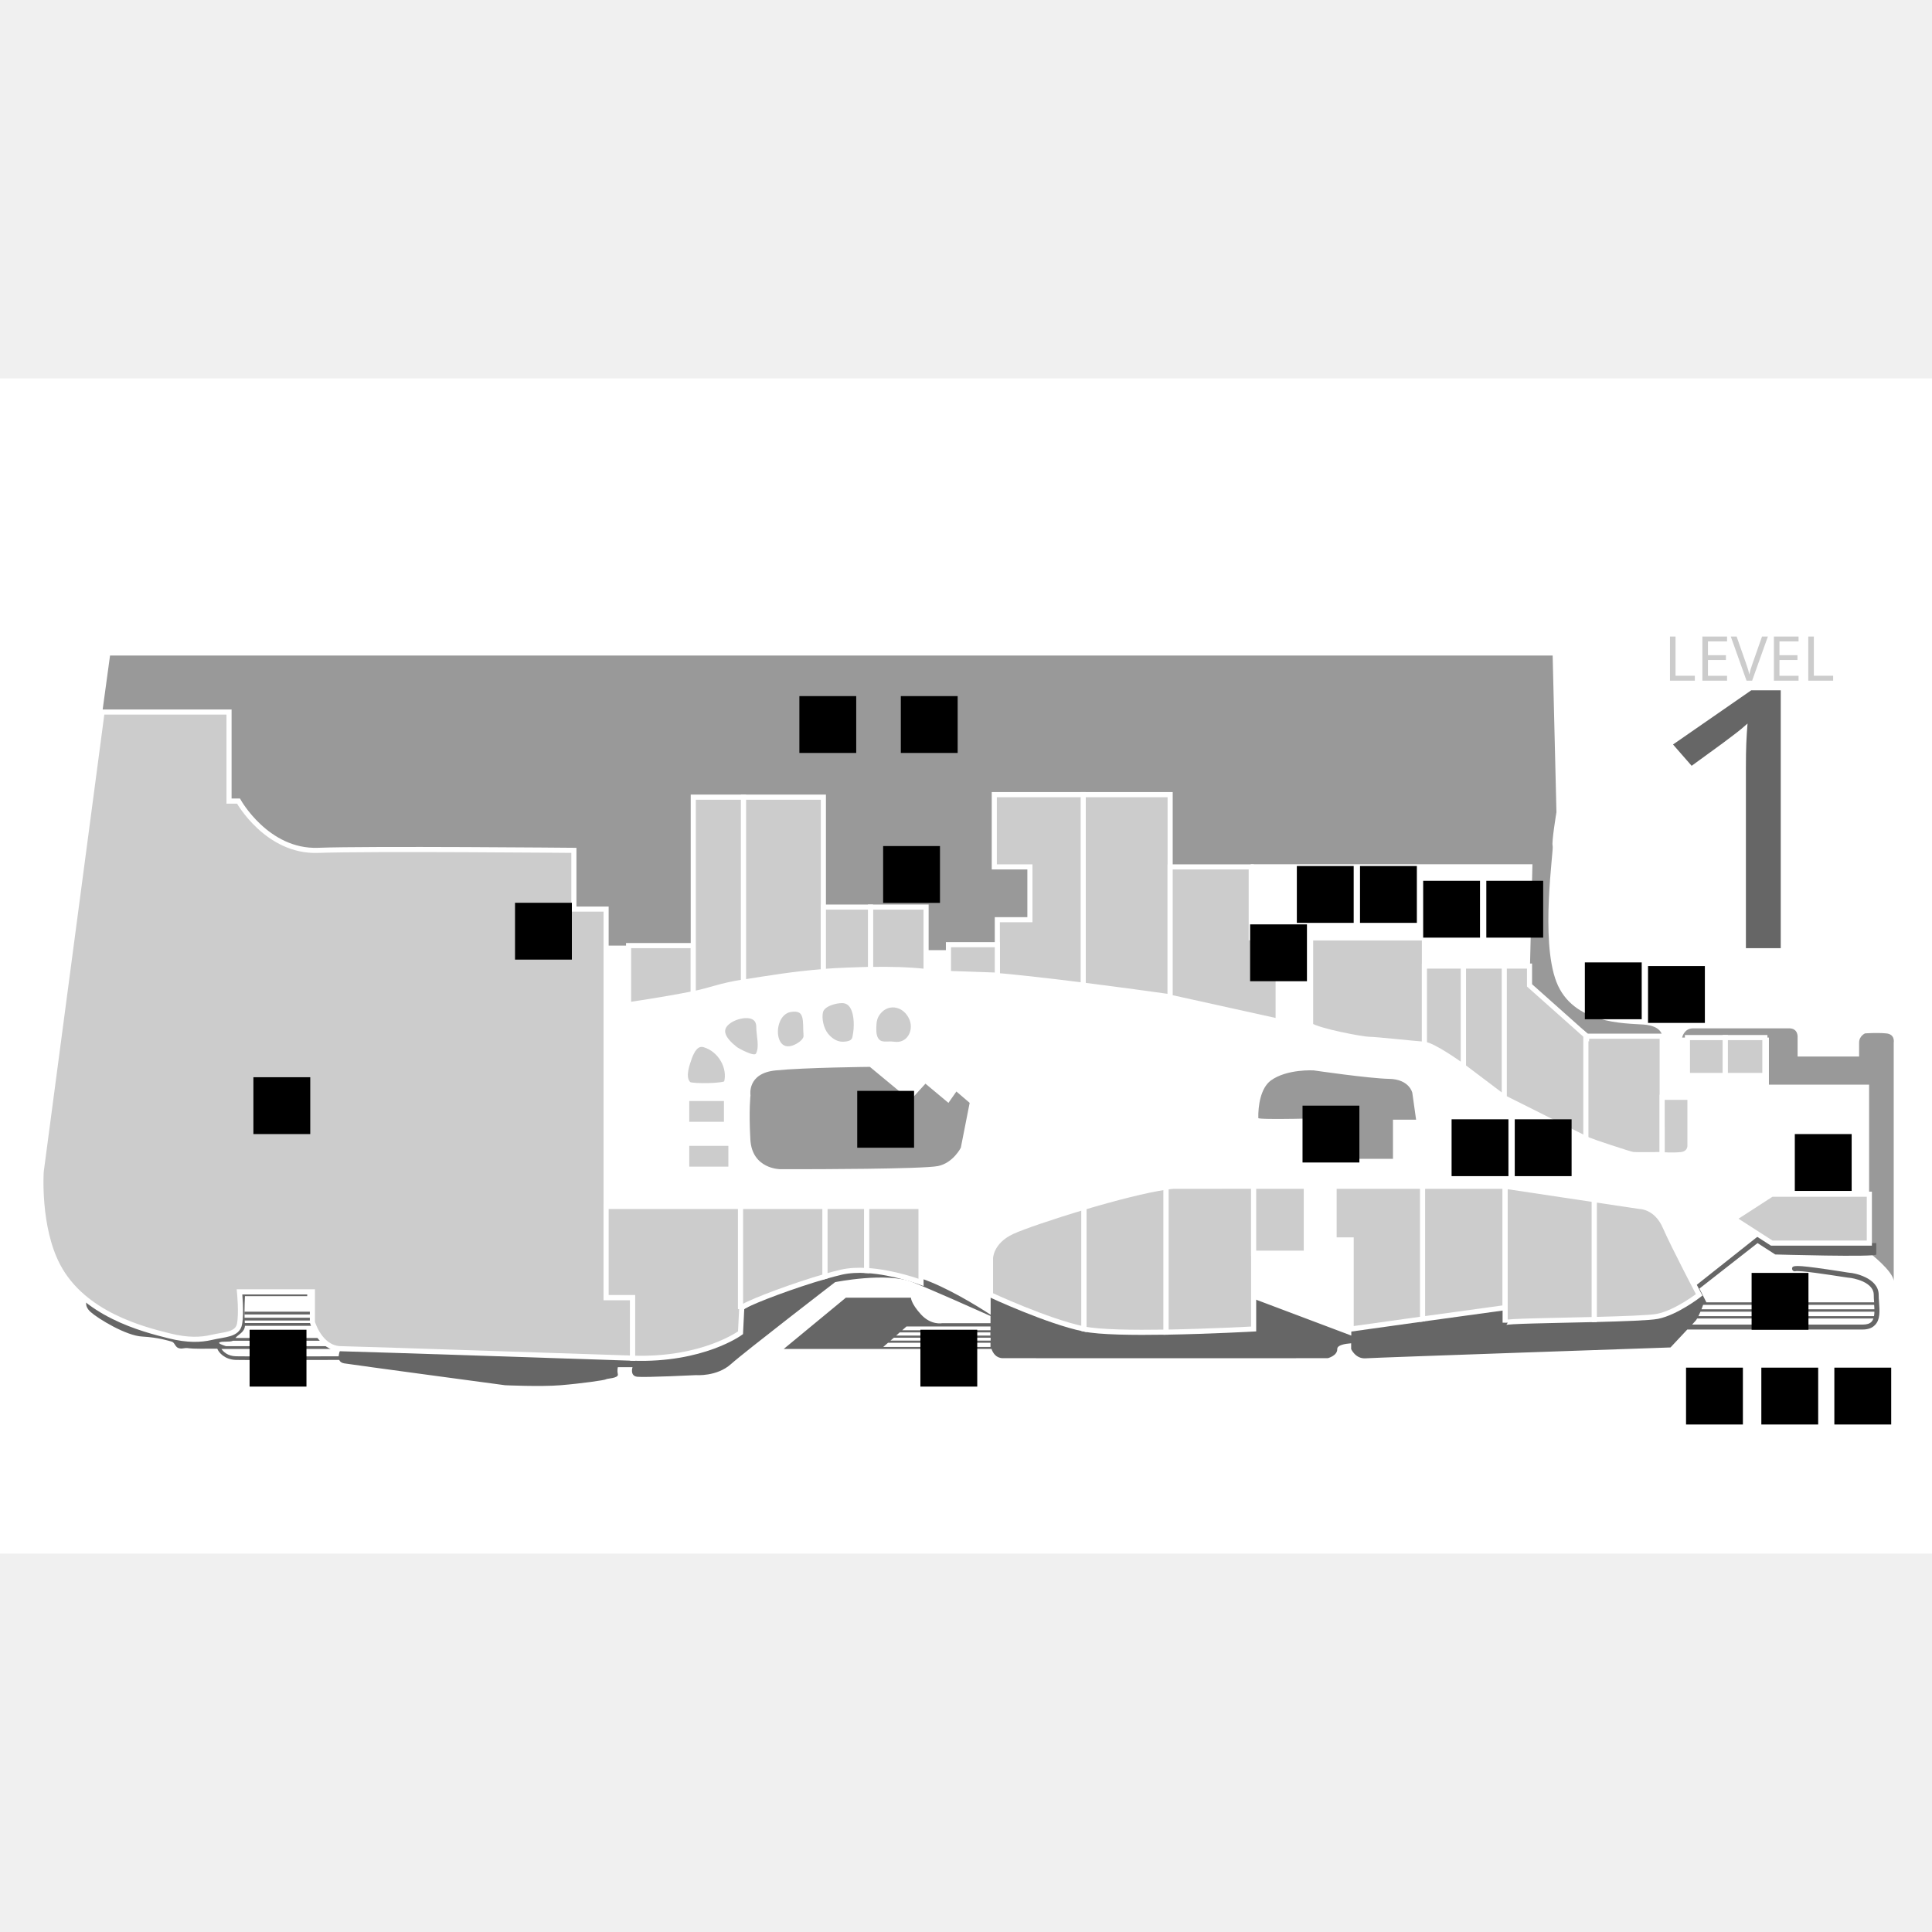
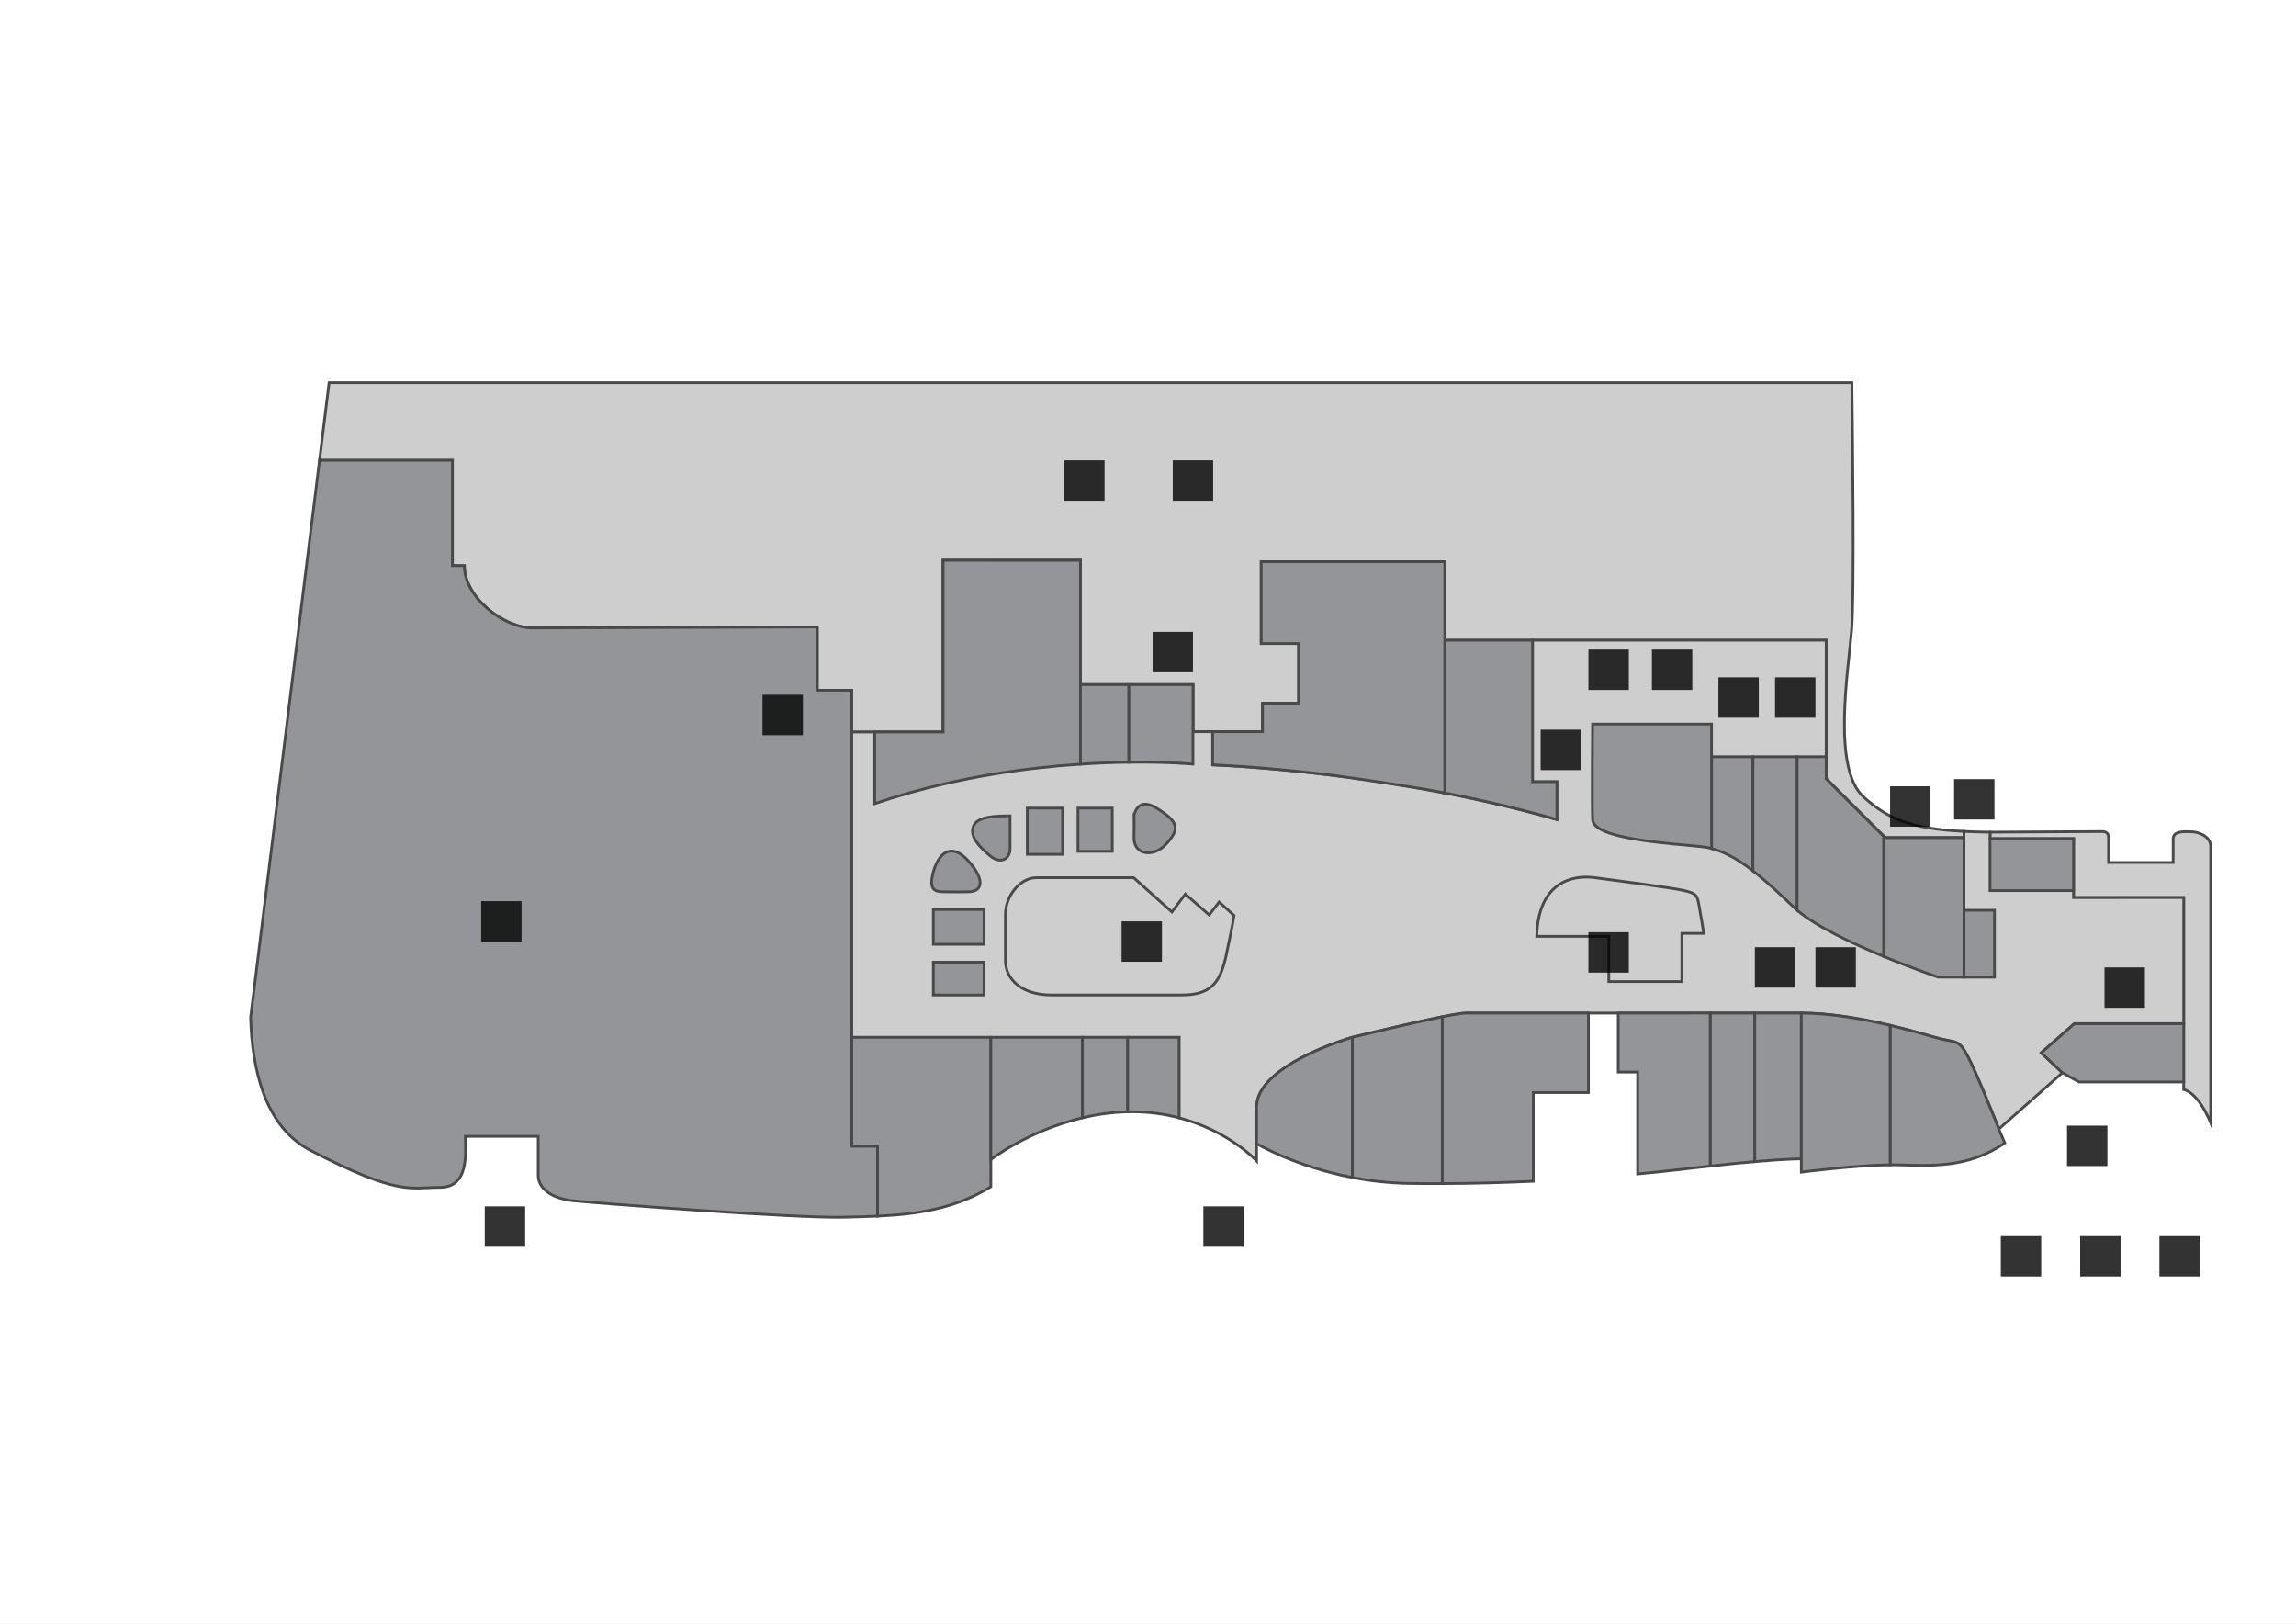
- <svg xmlns="http://www.w3.org/2000/svg" version="1.1" id="Layer_1" x="0px" y="0px" width="1000px" height="1000px" viewBox="0 0 1000 1000" enable-background="new 0 0 1000 1000" xml:space="preserve">
-   <g id="BG">
-     <rect id="rect7" y="195.861" fill="#FFFFFF" width="1000" height="608.277" />
+ <svg xmlns="http://www.w3.org/2000/svg" version="1.1" id="Layer_1" x="0px" y="0px" width="841.89px" height="595.281px" viewBox="0 0 841.89 595.281" enable-background="new 0 0 841.89 595.281" xml:space="preserve">
+   <g id="Background">
+     <rect fill="#FFFFFF" width="841.89" height="595.281" />
  </g>
-   <g id="etc">
-     <path id="path10" fill="#999999" d="M651.301,578.691c0,1.107,37.466,0,37.466,0v21.115h32.235v-20.27h11.965l-1.961-13.927   c0,0-1.504-6.996-11.966-7.192s-39.035-4.381-39.035-4.381s-13.857-0.854-22.229,5.229   C652.413,563.26,651.17,572.545,651.301,578.691z" />
-     <path id="path12" fill="#999999" d="M388.453,566.922c0,0-1.962-11.438,13.077-12.881c15.038-1.504,48.712-1.831,48.712-1.831   l20.923,17.327l7.847-8.631l11.899,9.938l4.12-5.885l6.865,5.885l-4.577,23.212c0,0-3.923,7.85-11.771,9.48   c-7.846,1.635-68.979,1.635-68.979,1.635h-12.75c0,0-14.581,0-15.435-15.365C387.537,574.441,388.453,566.922,388.453,566.922z" />
-     <path id="path14" fill="#999999" d="M967.569,648.392c0,0,12.227,9.415,12.618,14.646V539.656c0,0,0.851-4.381-3.926-4.773   c-4.771-0.458-10.92,0-10.92,0s-3.068,1.312-3.068,4.773s0,7.188,0,7.188H930.43v-9.808c0,0,0.522-4.773-4.381-4.773   c-6.996,0-44.92,0-49.688,0c-4.773,0-5.689,4.773-5.689,4.773h44.92v24.389h51.854v86.962L967.569,648.392L967.569,648.392z" />
-     <path id="path16" fill="#999999" d="M490.911,491.794v-2.812h25.305v-12.946h16.869v-27.331h-18.438v-37.4h45.966h45.05v37.4   h41.716v-1.373H793.19l-1.508,62.705l29.62,26.35h39.034c0,0,0.196-5.357-9.611-6.081c-9.808-0.719-36.611-0.191-45.111-22.034   c-8.5-21.839-1.312-68.65-1.962-70.42c-0.654-1.766,1.962-17.458,1.962-17.458l-1.962-81.078h-746.7l-3.989,29.227h65.582v46.097   h4.904c0,0,14.711,26.481,41.192,25.5c26.481-0.979,132.405,0,132.405,0v30.404h16.673v18.896h11.704l0,0H358.9v-76.828h26.021   h41.324v56.885h24.388h28.771v22.296L490.911,491.794L490.911,491.794z" />
-     <g id="g18">
-       <rect id="rect20" x="126.52" y="678.927" fill="#666666" width="35.112" height="1.438" />
-       <path id="path22" fill="#666666" d="M177.717,702.007c-0.523,0-49.3,0.196-55.643,0c-4.315-0.13-6.539-2.419-7.454-3.792h56.427    v-1.438h-54.073c-2.223-0.723-4.25-1.504-3.335-1.962c1.438-0.723,5.166,0,6.997-0.854h45.377v-1.438h-44.135    c1.242-1.7,4.708-2.877,4.904-6.276h34.916v-1.438h-34.981c0-0.396-0.065-0.854-0.065-1.312h35.046v-1.438h-35.112    c-0.13-4.84,0.196-11.185,0.196-11.185h32.235v-2.223H123.97c0,0,1.111,11.05,0,16.673c-1.112,5.623-7.715,5.296-14.646,6.931    c-5.427,1.242-12.096,1.569-21.773-0.85c-9.743-2.419-28.181-7.062-42.762-18.7l0,0c0.392,0.264-1.7,3.009,2.223,6.476    c3.923,3.467,18.308,12.229,26.612,12.618c8.304,0.456,13.535,2.156,15.235,2.614c1.7,0.457,1.766,3.073,3.923,3.465    c2.158,0.459,2.158-0.456,5.231,0c1.7,0.266,8.565,0.266,14.45,0.196c0.719,1.962,3.792,5.623,9.612,5.819    c2.158,0.062,9.088,0.062,17.327,0.062c16.412,0,38.054-0.062,38.381-0.062L177.717,702.007z" />
+   <g id="ETC">
+     <path fill="#CECECE" stroke="#494949" stroke-miterlimit="10" d="M165.882,207.373h4.374c0,11.897,14.701,22.852,25.028,22.852   c10.327,0,104.367-0.365,104.367-0.365v23.206h12.636v15.309h33.534v-62.936h50.357v45.563h41.25v17.252h25.516v-10.449h13.242   v-21.87H462.46v-30.009h67.309v28.795h139.846v50.785l21.627,21.626h28.916v-2.319c-19.703-0.996-27.83-4.571-36.814-12.624   c-11.666-10.449-5.59-46.413-4.375-61.479c1.021-12.616,0.33-71.573,0.082-90.417H120.667l-3.517,28.454h48.732V207.373z" />
+     <path fill="#CECECE" stroke="#494949" stroke-miterlimit="10" d="M729.693,305.089v2.425h30.615v21.549h40.4v70.39   c0,0,4.979,0.508,9.9,12.17c0,0,0-97.14,0-101.238s-5.02-5.422-6.834-5.422c-1.82,0-6.93-0.685-6.93,2.556c0,3.231,0,8.698,0,8.698   h-23.688c0,0,0-7.502,0-9.08c0-1.579-0.73-2.276-2.459-2.276L729.693,305.089z" />
+     <path fill="#CECECE" stroke="#494949" stroke-miterlimit="10" d="M760.31,329.062v-21.549h-30.615v-2.423   c-3.459-0.041-6.625-0.131-9.539-0.278v2.319H691.24l-21.627-21.626v-50.785H561.935v51.878h8.93v13.852   c-62.236-17.861-126.205-20.047-126.205-20.047v-12.15h-7.229v-17.252h-41.25v-45.563h-50.357v62.936h-33.534v111.934H432.33   v29.502c18.334,4.797,28.43,15.782,28.43,15.782v-6.217v-0.101c0-0.481,0-2.935,0.002-13.366c0-15.552,34.748-25.513,34.748-25.513   s36.447-8.992,42.039-8.992c2.406,0,21.912,0,44.893,0h10.936c27.645,0,57.127,0,66.887,0c19.439,0,41.795,6.806,49.57,8.992   c7.775,2.186,8.264,0.239,11.908,7.289c3.312,6.411,10.01,23.254,11.188,26.231l23.314-20.629l-7.773-7.308l12.148-10.69h40.094   v-46.229L760.31,329.062L760.31,329.062z" />
+     <path fill="#CECECE" stroke="#494949" stroke-miterlimit="10" d="M415.682,321.771c0,0-29.4,0-35.565,0   c-6.167,0-11.451,6.744-11.451,13.484c0,6.744,0,10.391,0,16.951s5.647,12.574,16.948,12.574c11.3,0,37.175,0,47.382,0   c10.205,0,14.215-3.465,16.584-14.396c2.369-10.936,2.916-14.764,2.916-14.764l-5.467-4.92l-3.646,4.738l-8.748-7.654l-4.92,6.562   L415.682,321.771z" />
+     <path fill="#CECECE" stroke="#494949" stroke-miterlimit="10" d="M563.484,343.277h26.426v16.584h26.789v-17.676h8.02   c0,0-0.91-5.879-1.641-9.773c-0.729-3.896-0.729-4.807-5.467-5.898c-4.738-1.096-24.605-3.646-32.805-4.74   C576.605,320.68,564.031,323.229,563.484,343.277z" />
+   </g>
+   <g id="Rooms">
+     <polygon id="k104" fill="#939598" stroke="#494949" stroke-miterlimit="10" points="760.615,375.292 748.466,385.986    756.24,393.291 762.316,396.678 800.708,396.678 800.708,375.292  " />
+     <path id="r122" fill="#939598" stroke="#494949" stroke-miterlimit="10" d="M495.507,380.396c0,0-34.748,9.961-34.748,25.514   c-0.002,10.436-0.002,12.885-0.002,13.367c0.002,0,13.957,8.342,35.111,12.408v-51.379   C495.634,380.365,495.507,380.396,495.507,380.396z" />
+     <path id="r121" fill="#939598" stroke="#494949" stroke-miterlimit="10" d="M495.869,380.309v51.382   c6.342,1.219,13.326,2.055,20.777,2.17c4.012,0.059,8.088,0.08,12.211,0.064v-61.161   C517.242,375.08,498.673,379.619,495.869,380.309z" />
+     <path id="r115" fill="#939598" stroke="#494949" stroke-miterlimit="10" d="M732.914,413.932l0.012-0.011   c-1.178-2.979-7.873-19.821-11.188-26.233c-3.646-7.049-4.133-5.104-11.908-7.289c-3.352-0.94-9.406-2.741-16.768-4.483v51.129   c0.85-0.006,1.66-0.004,2.432,0.01c12.148,0.244,26,1.459,39.607-8.018L732.914,413.932z" />
+     <path id="r117-2" fill="#939598" stroke="#494949" stroke-miterlimit="10" d="M627.089,371.406v56.088   c6.572-0.725,11.963-1.248,16.355-1.629v-54.459C638.554,371.406,633.019,371.406,627.089,371.406z" />
+     <path id="r117-1" fill="#939598" stroke="#494949" stroke-miterlimit="10" d="M660.257,371.406c-3.451,0-9.381,0-16.812,0v54.459   c12.768-1.107,17.057-0.998,17.057-0.998v-53.461C660.421,371.406,660.337,371.406,660.257,371.406z" />
+     <path id="r116" fill="#939598" stroke="#494949" stroke-miterlimit="10" d="M660.501,371.406v53.461v4.855   c0,0,20.037-2.557,32.561-2.684V375.91C683.404,373.626,671.5,371.438,660.501,371.406z" />
+     <path id="r119-120" fill="#939598" stroke="#494949" stroke-miterlimit="10" d="M562.208,371.406v-0.002   c-13.328,0.002-23.012,0.002-24.662,0.002c-1.371,0-4.6,0.539-8.689,1.354v61.163c10.869-0.037,22.076-0.328,33.352-0.852v-32.51   h20.229v-29.157C575.21,371.406,568.326,371.406,562.208,371.406z" />
+     <path id="r118" fill="#939598" stroke="#494949" stroke-miterlimit="10" d="M593.371,371.406v21.625h7.109v37.357   c5.996-0.562,11.928-1.189,17.738-1.881c3.172-0.377,6.121-0.713,8.869-1.016v-56.09   C616.55,371.406,604.804,371.406,593.371,371.406z" />
+     <path id="r111" fill="#939598" stroke="#494949" stroke-miterlimit="10" d="M627.574,277.429v33.64   c5.094,1.318,10.053,4.231,15.188,8.201v-41.841H627.574z" />
+     <path id="r112" fill="#939598" stroke="#494949" stroke-miterlimit="10" d="M642.761,277.429v41.841   c4.785,3.701,9.723,8.315,15.066,13.416c0.355,0.342,0.746,0.688,1.15,1.037v-56.294H642.761z" />
+     <path id="r110" fill="#939598" stroke="#494949" stroke-miterlimit="10" d="M627.574,265.458h-43.617c0,0-0.242,27.701,0,34.993   c0.242,7.289,28.918,8.748,40.096,9.963c1.188,0.129,2.355,0.354,3.521,0.654v-33.639V265.458z" />
+     <path id="r114" fill="#939598" stroke="#494949" stroke-miterlimit="10" d="M691.24,307.132l-0.549-0.547v44.058   c10.889,4.508,19.986,7.599,19.986,7.599h9.479v-51.105H691.24V307.132z" />
+     <path id="r113" fill="#939598" stroke="#494949" stroke-miterlimit="10" d="M669.613,285.505v-8.076h-10.631v56.293   c6.938,5.92,20.305,12.197,31.709,16.92v-44.061L669.613,285.505z" />
+     <path id="r109" fill="#939598" stroke="#494949" stroke-miterlimit="10" d="M570.865,286.599h-8.932v-51.878h-32.166v55.983   c13.303,2.572,27.24,5.771,41.098,9.747V286.599z" />
+     <path id="r106-107" fill="#939598" stroke="#494949" stroke-miterlimit="10" d="M495.869,205.925h-5.09h-28.32v30.009h13.73v21.87   h-13.244v10.449h-18.287v12.15c0,0,6.867,0.234,18.287,1.179c7.102,0.585,15.967,1.447,26.035,2.696   c10.428,1.409,28.799,4.107,40.789,6.426v-55.983v-28.796H495.869z" />
+     <path id="r101-103" fill="#939598" stroke="#494949" stroke-miterlimit="10" d="M363.802,205.438L363.802,205.438l-17.979,0.001   v62.935v0.001h-25.09v26.244c8.438-2.873,16.856-5.221,25.09-7.134v-0.001c6.121-1.424,12.138-2.609,17.979-3.587v-0.001   c11.667-1.958,22.645-3.107,32.379-3.749V251v-45.562H363.802z" />
+     <path id="r105" fill="#939598" stroke="#494949" stroke-miterlimit="10" d="M413.859,251.001v28.448   c14.546-0.186,23.572,0.682,23.572,0.682v-29.13H413.859z" />
+     <path id="r104" fill="#939598" stroke="#494949" stroke-miterlimit="10" d="M396.181,251.001v29.147   c6.499-0.43,12.445-0.633,17.681-0.699v-28.448H396.181z" />
+     <path id="r124" fill="#939598" stroke="#494949" stroke-miterlimit="10" d="M312.287,380.309v39.938h9.477v25.609   c13.896-0.65,28.23-2.531,41.554-10.787v-9.963v-44.8L312.287,380.309L312.287,380.309z" />
+     <path id="r127" fill="#939598" stroke="#494949" stroke-miterlimit="10" d="M312.287,420.248v-39.939V268.375v-15.309h-12.636   V229.86c0,0-94.042,0.365-104.367,0.365c-10.327,0-25.028-10.954-25.028-22.852h-4.374v-38.626H117.15L91.899,373.021   c0.508,18.637,5.096,39.969,21.859,48.686c32.548,16.924,36.692,13.607,47.627,13.607c10.935,0,9.234-13.365,9.234-18.711h26.729   c0,0,0,10.146,0,14.336c0,4.191,4.011,8.385,12.941,9.297c8.93,0.908,81.829,6.5,99.325,6.012   c3.983-0.109,8.049-0.195,12.147-0.389v-25.611H312.287L312.287,420.248z" />
+     <path id="r123" fill="#939598" stroke="#494949" stroke-miterlimit="10" d="M363.315,380.309v44.802   c0,0,13.729-10.63,33.595-15.316v-29.481L363.315,380.309L363.315,380.309z" />
+     <path id="r125" fill="#939598" stroke="#494949" stroke-miterlimit="10" d="M396.911,380.309v29.481   c5.158-1.22,10.729-2.033,16.584-2.16v-27.321H396.911z" />
+     <path id="k101" fill="#939598" stroke="#494949" stroke-miterlimit="10" d="M413.495,380.309v27.321   c0.521-0.012,1.05-0.021,1.58-0.021c6.367,0,12.131,0.856,17.252,2.199v-29.502L413.495,380.309L413.495,380.309z" />
+     <rect id="r126" x="720.156" y="333.723" fill="#939598" stroke="#494949" stroke-miterlimit="10" width="11.178" height="24.519" />
+     <polygon id="k102-k103" fill="#939598" stroke="#494949" stroke-miterlimit="10" points="744.82,307.514 729.693,307.514    729.693,326.512 744.82,326.512 760.308,326.512 760.308,307.514  " />
+     <g id="jewelry-watches">
+       <rect x="342.236" y="352.755" fill="#939598" stroke="#494949" stroke-miterlimit="10" width="18.589" height="12.029" />
+       <rect x="342.236" y="333.438" fill="#939598" stroke="#494949" stroke-miterlimit="10" width="18.589" height="12.756" />
+       <rect x="376.681" y="296.26" fill="#939598" stroke="#494949" stroke-miterlimit="10" width="12.939" height="16.949" />
+       <rect x="395.27" y="296.26" fill="#939598" stroke="#494949" stroke-miterlimit="10" width="12.575" height="15.855" />
+       <path fill="#939598" stroke="#494949" stroke-miterlimit="10" d="M370.363,299.115c0,0,0,8.625,0,12.148s-3.401,5.828-7.412,2.432    c-4.009-3.402-7.412-6.928-6.075-10.693C358.213,299.237,365.382,299.115,370.363,299.115z" />
+       <path fill="#939598" stroke="#494949" stroke-miterlimit="10" d="M415.803,298.143c0,3.037,0.121-6.927,8.263-1.883    c8.139,5.041,8.625,7.594,3.645,13.063c-4.979,5.469-12.028,3.887-11.908-2.188C415.925,301.059,415.803,298.143,415.803,298.143z    " />
+       <path fill="#939598" stroke="#494949" stroke-miterlimit="10" d="M345.821,326.936c-3.159,0-5.349-0.851-3.584-7.289    c1.761-6.438,6.257-11.123,12.575-4.285c6.315,6.839,5.709,11.453,0.483,11.574C350.073,327.061,345.821,326.936,345.821,326.936z    " />
    </g>
-     <path id="path24" fill="#666666" d="M972.604,674.088c-0.131-1.373-0.192-2.681-0.192-3.854c0-9.023-13.272-11.442-14.976-11.442   l0,0c-0.326,0-2.225-0.327-4.25-0.654c-21.644-3.335-24.455-3.27-25.437-2.223c0,0-0.392,0.719,0,1.438   c0.327,0.522,0.916,0.784,1.504,0.653c1.962-0.588,17.654,1.831,23.539,2.746c3.53,0.521,4.315,0.654,4.644,0.654l0,0   c0.325,0,3.599,0.458,6.803,1.896c3.727,1.769,5.623,4.056,5.623,6.935c0,1.238,0.062,2.55,0.192,3.854h-86.831l-3.597-7.127   l30.077-23.539l9.154,5.885c0,0,52.308,1.504,52.308,0s0-5.885,0-5.885h-54.073l-6.408-4.119l-33.408,26.481   c1.371,2.681,2.285,4.381,2.285,4.381s-11.77,9.153-21.573,11.115c-3.988,0.78-17.784,1.238-32.692,1.635   c-21.708,0.521-46.162,0.85-46.162,1.635c0-0.196,0-3.139,0-7.781l-42.762,5.889l-36.942,5.165v3.466l-50.478-19.027v15.562   c0,0-22.562,1.309-45.312,1.635c-17.062,0.262-34.393,0.062-42.501-1.635c-18.961-3.923-48.385-17.653-48.385-17.653v10.331   c-6.8-4.446-23.016-14.45-35.962-18.769v1.963c0,0-6.865-2.614-15.823-4.445c-8.369-0.395-15.688-4.771-33.869,1.373   c-16.804,5.688-39.297,13.271-43.15,16.085l-0.654,13.077c0,0-19.419,14.385-55.839,13.143c0,0-140.185-4.708-151.039-4.903   c0,0-3.465,6.803,1.765,7.649c5.231,0.851,83.235,11.312,83.235,11.312s18.308,0.85,28.77,0   c10.458-0.854,23.015-2.615,23.473-3.073s6.604-0.458,6.146-2.615s0-3.661,0-3.661h7.584c0,0-1.503,4.514,2.42,4.97   c3.925,0.459,30.535-0.851,30.535-0.851s10.657,0.851,17.98-5.688c7.32-6.539,53.938-42.438,53.938-42.438s26.612-5.359,40.081,0   c10.789,4.315,32.17,13.862,40.344,17.523v3.727h-25.043c0,0-5.688,1.179-10.92-4.511c-5.229-5.689-5.229-8.696-5.229-8.696H437.82   l-32.17,26.546H455.8h0.131h56.754h0.523c0.719,2.027,2.288,4.708,5.819,4.773c5.688,0.062,168.231,0,168.231,0   s4.972-1.242,4.904-4.708c-0.065-2.093,3.923-2.746,7.192-3.008v3.008c0,0,2.284,5.165,7.52,4.771   c5.23-0.393,157.773-5.621,157.773-5.621s4.839-5.166,8.693-9.283H964.1c2.812,0,4.972-0.784,6.406-2.354   C973.258,683.046,972.931,678.534,972.604,674.088z M512.685,697.169h-55.512l2.484-2.158h53.023L512.685,697.169L512.685,697.169z    M512.685,693.899H460.9l1.766-1.508h50.085v1.508H512.685z M512.685,691.284h-48.843l1.831-1.635h46.946v1.635H512.685z    M512.685,688.538H466.98l2.223-1.962h43.479L512.685,688.538L512.685,688.538z M970.054,675.396   c0.065,0.781,0.132,1.565,0.132,2.284h-89.514c0.327-0.85,0.654-1.634,0.854-2.284H970.054z M970.186,678.927   c0,0.784-0.062,1.569-0.193,2.288h-90.889c0.326-0.719,0.723-1.504,1.05-2.288H970.186z M964.169,685.596h-88.335   c0.915-0.979,1.569-1.766,1.961-2.158c0.196-0.261,0.393-0.588,0.654-0.979h91.212c-0.196,0.654-0.522,1.177-0.915,1.635   C967.766,685.138,966.326,685.596,964.169,685.596z" />
-     <text id="text26" transform="matrix(1.1214 0 0 1 847.293 490.7852)" fill="#666666" font-family="'MyriadPro-Regular'" font-size="186.936">1</text>
-     <text id="text28" transform="matrix(1 0 0 1 861.2676 352.3203)" fill="#CCCCCC" font-family="'MyriadPro-Regular'" font-size="32.02">LEVEL</text>
  </g>
-   <g id="rooms">
-     <path id="r127" fill="#CCCCCC" stroke="#FFFFFF" stroke-width="2.647" stroke-miterlimit="10" d="M52.831,368.543h65.712v46.097   h4.904c0,0,14.711,26.481,41.192,25.5c26.481-0.979,132.405,0,132.405,0v30.404h16.673v201.06h13.73v31.389   c0,0-140.185-4.708-151.039-4.904s-14.712-13.729-14.712-13.729v-15.692H123.97c0,0,1.111,11.05,0,16.673   c-1.112,5.623-7.715,5.296-14.646,6.932c-5.427,1.241-12.096,1.568-21.773-0.851c-13.6-3.399-44.266-11.115-57.539-36.158   c-10.658-20.139-8.696-48.843-8.696-48.843l0,0L52.831,368.543z" />
-     <path id="r124" fill="#CCCCCC" stroke="#FFFFFF" stroke-width="2.647" stroke-miterlimit="10" d="M383.3,624.461h-0.078h-69.505   v47.143h13.73v31.389c36.42,1.242,55.839-13.146,55.839-13.146l0.653-13.077c0.229-0.163,0.524-0.348,0.882-0.549H383.3V624.461z" />
-     <path id="r123" fill="#CCCCCC" stroke="#FFFFFF" stroke-width="2.647" stroke-miterlimit="10" d="M427.096,624.461H383.3v51.759   h1.522c5.603-3.188,26.221-10.923,42.271-15.536L427.096,624.461L427.096,624.461z" />
-     <path id="r125" fill="#CCCCCC" stroke="#FFFFFF" stroke-width="2.647" stroke-miterlimit="10" d="M427.03,624.461v36.223   c3.073-0.85,5.95-1.635,8.5-2.223c4.119-0.915,8.562-1.111,13.077-0.85v-33.15H427.03z" />
-     <path id="k101" fill="#CCCCCC" stroke="#FFFFFF" stroke-width="2.647" stroke-miterlimit="10" d="M476.723,624.461H448.61v33.15   c14.188,0.85,28.111,6.146,28.111,6.146L476.723,624.461L476.723,624.461z" />
-     <path id="r122" fill="#CCCCCC" stroke="#FFFFFF" stroke-width="2.647" stroke-miterlimit="10" d="M523.8,637.537   c-11.115,5.229-11.115,13.729-11.115,13.729s0,15.038,0,18.966c0,0,29.428,13.729,48.389,17.649V624.85   C544.593,629.757,529.162,635.053,523.8,637.537z" />
-     <path id="r121" fill="#CCCCCC" stroke="#FFFFFF" stroke-width="2.647" stroke-miterlimit="10" d="M561.069,624.854v63.03   c8.104,1.7,25.436,1.896,42.501,1.636v-75.062C593.37,615.896,576.697,620.211,561.069,624.854z" />
-     <g id="r119-120">
-       <path id="r120" fill="#CCCCCC" stroke="#FFFFFF" stroke-width="2.647" stroke-miterlimit="10" d="M607.493,613.999    c-1.177,0.065-2.484,0.262-3.923,0.458v75.062c22.754-0.396,45.312-1.639,45.312-1.639v-73.885L607.493,613.999L607.493,613.999z" />
-       <rect id="r119" x="648.882" y="613.999" fill="#CCCCCC" stroke="#FFFFFF" stroke-width="2.647" stroke-miterlimit="10" width="27.27" height="34.654" />
+   <g id="Signs">
+     <rect id="parking" x="390.209" y="168.747" opacity="0.8" enable-background="new    " width="14.811" height="14.811" />
+     <rect id="call-point-service" x="430.025" y="168.746" opacity="0.8" enable-background="new    " width="14.811" height="14.811" />
+     <rect id="first-aid" x="422.621" y="231.651" opacity="0.8" enable-background="new    " width="14.811" height="14.811" />
+     <rect id="telephone" x="582.437" y="238.142" opacity="0.8" enable-background="new    " width="14.812" height="14.811" />
+     <rect id="baby-change-room" x="605.71" y="238.142" opacity="0.8" enable-background="new    " width="14.811" height="14.811" />
+     <rect id="toilet" x="630.093" y="248.314" opacity="0.8" enable-background="new    " width="14.812" height="14.811" />
+     <rect id="handicapped-toilet" x="650.871" y="248.314" opacity="0.8" enable-background="new    " width="14.811" height="14.811" />
+     <g id="escalator">
+       <rect id="escalator-3" x="176.428" y="330.378" opacity="0.8" enable-background="new    " width="14.812" height="14.812" />
+       <rect id="escalator-2" x="582.437" y="341.762" opacity="0.8" enable-background="new    " width="14.812" height="14.813" />
+       <rect id="escalator-1" x="411.248" y="337.783" opacity="0.8" enable-background="new    " width="14.81" height="14.811" />
    </g>
-     <polygon id="r117" fill="#CCCCCC" stroke="#FFFFFF" stroke-width="2.647" stroke-miterlimit="10" points="736.302,613.999    736.302,682.719 779.062,676.834 779.062,613.999  " />
-     <path id="r116" fill="#CCCCCC" stroke="#FFFFFF" stroke-width="2.647" stroke-miterlimit="10" d="M779.062,613.999   L779.062,613.999c0,0,0,69.635,0,70.616c0-0.785,24.451-1.112,46.159-1.635V620.93L779.062,613.999z" />
-     <path id="r115" fill="#CCCCCC" stroke="#FFFFFF" stroke-width="2.647" stroke-miterlimit="10" d="M879.495,670.23   c0,0-13.077-24.851-17.654-35.312c-4.576-10.461-13.077-10.461-13.077-10.461l-23.538-3.531v62.055   c14.908-0.396,28.704-0.854,32.692-1.639C867.727,679.384,879.495,670.23,879.495,670.23z" />
-     <polygon id="r118" fill="#CCCCCC" stroke="#FFFFFF" stroke-width="2.647" stroke-miterlimit="10" points="690.532,613.999    690.532,641.788 699.359,641.788 699.359,687.884 736.302,682.719 736.302,613.999  " />
-     <rect id="k103" x="873.414" y="537.041" fill="#CCCCCC" stroke="#FFFFFF" stroke-width="2.647" stroke-miterlimit="10" width="19.616" height="19.615" />
-     <rect id="k102" x="893.03" y="537.041" fill="#CCCCCC" stroke="#FFFFFF" stroke-width="2.647" stroke-miterlimit="10" width="20.465" height="19.615" />
-     <polygon id="k104" fill="#CCCCCC" stroke="#FFFFFF" stroke-width="2.647" stroke-miterlimit="10" points="917.026,643.422    967.569,643.422 967.569,618.118 917.026,618.118 897.411,630.803  " />
-     <path id="r110" fill="#CCCCCC" stroke="#FFFFFF" stroke-width="2.647" stroke-miterlimit="10" d="M737.282,500.033v-14.581   h-58.911v45.312c3.923,2.812,26.808,7.192,30.271,7.192c3.271,0,22.432,2.093,28.643,2.55L737.282,500.033L737.282,500.033z" />
-     <path id="r111" fill="#CCCCCC" stroke="#FFFFFF" stroke-width="2.647" stroke-miterlimit="10" d="M737.282,500.033v40.473   c0.458,0-0.326,0.065,0,0.065c4.25,0.192,18.309,10.135,20.204,11.569v-52.107H737.282L737.282,500.033z" />
-     <path id="r113" fill="#CCCCCC" stroke="#FFFFFF" stroke-width="2.647" stroke-miterlimit="10" d="M791.683,510.037v-10.004   h-13.077v68v-68H757.49v52.107c0.131,0.135,0.262,0.196,0.262,0.196l21.381,16.15c0,0,33.674,16.869,41.781,20.923V536.06   L791.683,510.037z" />
-     <path id="r114" fill="#CCCCCC" stroke="#FFFFFF" stroke-width="2.647" stroke-miterlimit="10" d="M821.303,536.387l-0.458-0.393   v53.354c1.046,0.523,1.636,0.854,1.77,0.854c0.85,0.457,20.923,7.188,22.688,7.388c1.769,0.197,15.038,0,15.038,0v-61.266h-39.034   L821.303,536.387L821.303,536.387z" />
-     <path id="r108" fill="#CCCCCC" stroke="#FFFFFF" stroke-width="2.647" stroke-miterlimit="10" d="M605.662,448.705v-37.4h-45.05   v98.601c22.815,2.877,45.05,6.015,45.05,6.015v0.262V448.705L605.662,448.705z" />
-     <polygon id="r109" fill="#CCCCCC" stroke="#FFFFFF" stroke-width="2.647" stroke-miterlimit="10" points="661.566,485.387    647.64,485.387 647.64,448.705 605.662,448.705 605.662,516.183 661.566,528.541  " />
-     <g id="r106-107">
-       <path id="r107" fill="#CCCCCC" stroke="#FFFFFF" stroke-width="2.647" stroke-miterlimit="10" d="M514.646,411.305v37.4h18.438    v27.331h-16.869v12.946l0,0v15.758c2.026,0.062-1.7,0.192,0,0.262c4.381,0.196,25.438,2.484,44.462,4.904v-98.601H514.646z" />
-       <path id="r106" fill="#CCCCCC" stroke="#FFFFFF" stroke-width="2.647" stroke-miterlimit="10" d="M490.911,488.982v14.904    c0,0,15.562,0.457,25.305,0.854v-15.758H490.911L490.911,488.982z" />
-     </g>
-     <path id="r126" fill="#CCCCCC" stroke="#FFFFFF" stroke-width="2.647" stroke-miterlimit="10" d="M860.338,597.652   c0,0,4.772,0.458,9.611,0c4.771-0.457,4.771-4.381,4.771-4.381v-25.308h-14.385L860.338,597.652L860.338,597.652z" />
-     <rect id="jw106" x="355.434" y="591.768" fill="#CCCCCC" stroke="#FFFFFF" stroke-width="2.647" stroke-miterlimit="10" width="22.889" height="13.404" />
-     <rect id="jw105" x="355.434" y="568.557" fill="#CCCCCC" stroke="#FFFFFF" stroke-width="2.647" stroke-miterlimit="10" width="20.6" height="13.403" />
-     <path id="jw104" fill="#CCCCCC" stroke="#FFFFFF" stroke-width="2.647" stroke-miterlimit="10" d="M355.695,560.252   c0.262,0.393,0.588,0.785,1.046,1.047c1.7,1.046,18.831,0.915,19.288-0.851c2.158-7.85-3.072-17.196-11.441-19.685   c-4.316-1.238-6.474,3.271-7.716,6.539C355.695,550.706,353.406,556.787,355.695,560.252z" />
-     <path id="jw103" fill="#CCCCCC" stroke="#FFFFFF" stroke-width="2.647" stroke-miterlimit="10" d="M385.511,545.606   c-2.288-0.981-4.312-2.158-4.9-2.616c-5.104-3.988-10.269-9.812-3.012-14.711c4.577-3.073,15.171-5.035,15.171,3.334   c0,4.381,1.83,10.135-0.263,14.254C391.265,548.287,387.211,546.325,385.511,545.606z" />
-     <path id="jw102" fill="#CCCCCC" stroke="#FFFFFF" stroke-width="2.647" stroke-miterlimit="10" d="M417.223,535.799   c-0.589-6.343,1.373-14.773-7.978-13.339c-10.919,1.7-10.657,23.996,1.438,19.942C413.169,541.553,417.549,538.938,417.223,535.799   z" />
-     <path id="jw101" fill="#CCCCCC" stroke="#FFFFFF" stroke-width="2.647" stroke-miterlimit="10" d="M441.35,521.218   c-1.107-1.962-2.812-3.27-5.357-3.335c-3.466-0.062-10.396,1.7-11.312,5.754c-0.851,3.729,0.396,8.958,2.685,11.967   c2.022,2.614,5.1,4.841,8.5,4.902c6.538,0.065,6.538-3.008,6.861-4.707C443.441,532.202,443.703,525.337,441.35,521.218z" />
-     <path id="jw107" fill="#CCCCCC" stroke="#FFFFFF" stroke-width="2.647" stroke-miterlimit="10" d="M453.576,525.468   c-0.653,1.177-1.111,2.685-1.242,4.646c-0.131,2.289-0.326,5.624,0.98,7.777c2.224,3.729,5.816,2.097,9.416,2.615   c7.52,1.111,11.896-6.473,9.281-13.143C468.484,518.732,458.153,517.425,453.576,525.468z" />
-     <path id="r105" fill="#CCCCCC" stroke="#FFFFFF" stroke-width="2.647" stroke-miterlimit="10" d="M450.568,469.498v32.3   c10.135-0.196,19.878,0.065,28.77,1.047v-33.347H450.568z" />
-     <g id="r101-103">
-       <path id="r101" fill="#CCCCCC" stroke="#FFFFFF" stroke-width="2.647" stroke-miterlimit="10" d="M325.355,489.44v30.601    c0,0,17.781-2.551,33.479-5.689V489.44H325.355z" />
-       <path id="r102" fill="#CCCCCC" stroke="#FFFFFF" stroke-width="2.647" stroke-miterlimit="10" d="M358.834,412.613v76.832l0,0    v24.907c9.546-1.896,13.469-4.115,26.022-6.076v-95.663H358.834L358.834,412.613z" />
-       <path id="r103" fill="#CCCCCC" stroke="#FFFFFF" stroke-width="2.647" stroke-miterlimit="10" d="M426.18,469.498v-56.885H384.86    v95.724c14.122-2.224,26.089-4.25,41.319-5.428V469.498L426.18,469.498z" />
-     </g>
-     <path id="r104" fill="#CCCCCC" stroke="#FFFFFF" stroke-width="2.647" stroke-miterlimit="10" d="M450.568,469.498H426.18v33.347   c7.062-0.589,17.589-0.916,24.393-1.108L450.568,469.498L450.568,469.498z" />
-   </g>
-   <g id="signs">
-     <g id="escalator">
-       <rect id="escalator_2_" x="131.163" y="557.571" width="29.423" height="29.424" />
-       <rect id="escalator_1_" x="443.703" y="564.633" width="29.424" height="29.424" />
-       <rect id="rect3443" x="674.186" y="572.283" width="29.428" height="29.424" />
-     </g>
-     <g id="toilet">
-       <rect id="toilet_1_" x="736.629" y="455.897" width="29.423" height="29.424" />
-     </g>
-     <g id="baby-change-room">
-       <rect id="bady_change" x="703.938" y="448.248" width="29.426" height="29.423" />
-     </g>
-     <g id="handicapped-toilet">
-       <rect id="handicap_1_" x="769.321" y="455.897" width="29.423" height="29.424" />
-     </g>
-     <g id="telephone">
-       <rect id="public_phone_1_" x="671.244" y="448.248" width="29.423" height="29.423" />
-     </g>
-     <g id="smoking-room">
-       <rect id="smoke_area" x="820.321" y="498.137" width="29.424" height="29.423" />
-     </g>
-     <g id="lift">
-       <rect id="elevator_3_" x="266.575" y="467.274" width="29.423" height="29.424" />
-       <rect id="elevator_2_" x="647.051" y="478.456" width="29.424" height="29.423" />
-       <rect id="elevator_1_" x="928.992" y="586.995" width="29.423" height="29.423" />
-     </g>
-     <g id="parking">
-       <rect id="rect3445" x="413.757" y="360.305" width="29.424" height="29.423" />
-     </g>
-     <g id="call-point-service">
-       <rect id="call_point_service_3_" x="466.262" y="360.305" width="29.423" height="29.423" />
-     </g>
-     <g id="information">
-       <rect id="infomation_1_" x="751.34" y="579.345" width="29.424" height="29.424" />
-     </g>
-     <g id="baby-stroller">
-       <rect id="wheelchair_1_" x="784.033" y="579.345" width="29.423" height="29.424" />
-     </g>
-     <g id="first-aid">
-       <rect id="infirmary_1_" x="457.107" y="437.917" width="29.423" height="29.423" />
-     </g>
-     <g id="taxi">
-       <rect id="taxi_1_" x="872.695" y="707.892" width="29.423" height="29.428" />
-     </g>
-     <g id="bus-stop">
-       <rect id="bus_1_" x="911.665" y="707.892" width="29.423" height="29.428" />
-     </g>
-     <g id="mrt">
-       <rect id="MRT_1_" x="949.457" y="707.892" width="29.424" height="29.428" />
+     <rect id="information" x="643.466" y="347.262" opacity="0.8" enable-background="new    " width="14.812" height="14.813" />
+     <rect id="baby-stroller" x="665.681" y="347.262" opacity="0.8" enable-background="new    " width="14.812" height="14.813" />
+     <rect id="smoking-room" x="693.062" y="288.264" opacity="0.8" enable-background="new    " width="14.811" height="14.812" />
+     <g id="elevator">
+       <rect id="elevator-3" x="564.917" y="267.512" opacity="0.8" enable-background="new    " width="14.811" height="14.813" />
+       <rect id="elevator-2" x="279.594" y="254.719" opacity="0.8" enable-background="new    " width="14.811" height="14.813" />
+       <rect id="elevator-1" x="771.681" y="354.667" opacity="0.8" enable-background="new    " width="14.812" height="14.812" />
    </g>
    <g id="entrance">
-       <rect id="entrance_2_" x="476.396" y="688.276" width="29.423" height="29.423" />
-       <rect id="entrance_3_" x="906.63" y="658.854" width="29.424" height="29.427" />
-       <rect id="entrance_4_" x="853.015" y="500.033" width="29.423" height="29.423" />
-       <rect id="entrance_1_" x="129.201" y="688.276" width="29.423" height="29.423" />
+       <rect id="entrance-4" x="441.248" y="442.283" opacity="0.8" enable-background="new    " width="14.811" height="14.811" />
+       <rect id="entrance-3" x="757.931" y="412.684" opacity="0.8" enable-background="new    " width="14.812" height="14.813" />
+       <rect id="entrance-2" x="716.521" y="285.64" opacity="0.8" enable-background="new    " width="14.812" height="14.811" />
+       <rect id="entrance-1" x="177.747" y="442.283" opacity="0.8" enable-background="new    " width="14.811" height="14.811" />
    </g>
+     <rect id="taxi" x="733.656" y="453.183" opacity="0.8" enable-background="new    " width="14.811" height="14.813" />
+     <rect id="bus-stop" x="762.748" y="453.183" opacity="0.8" enable-background="new    " width="14.811" height="14.813" />
+     <rect id="mrt" x="791.804" y="453.183" opacity="0.8" enable-background="new    " width="14.811" height="14.813" />
  </g>
</svg>
